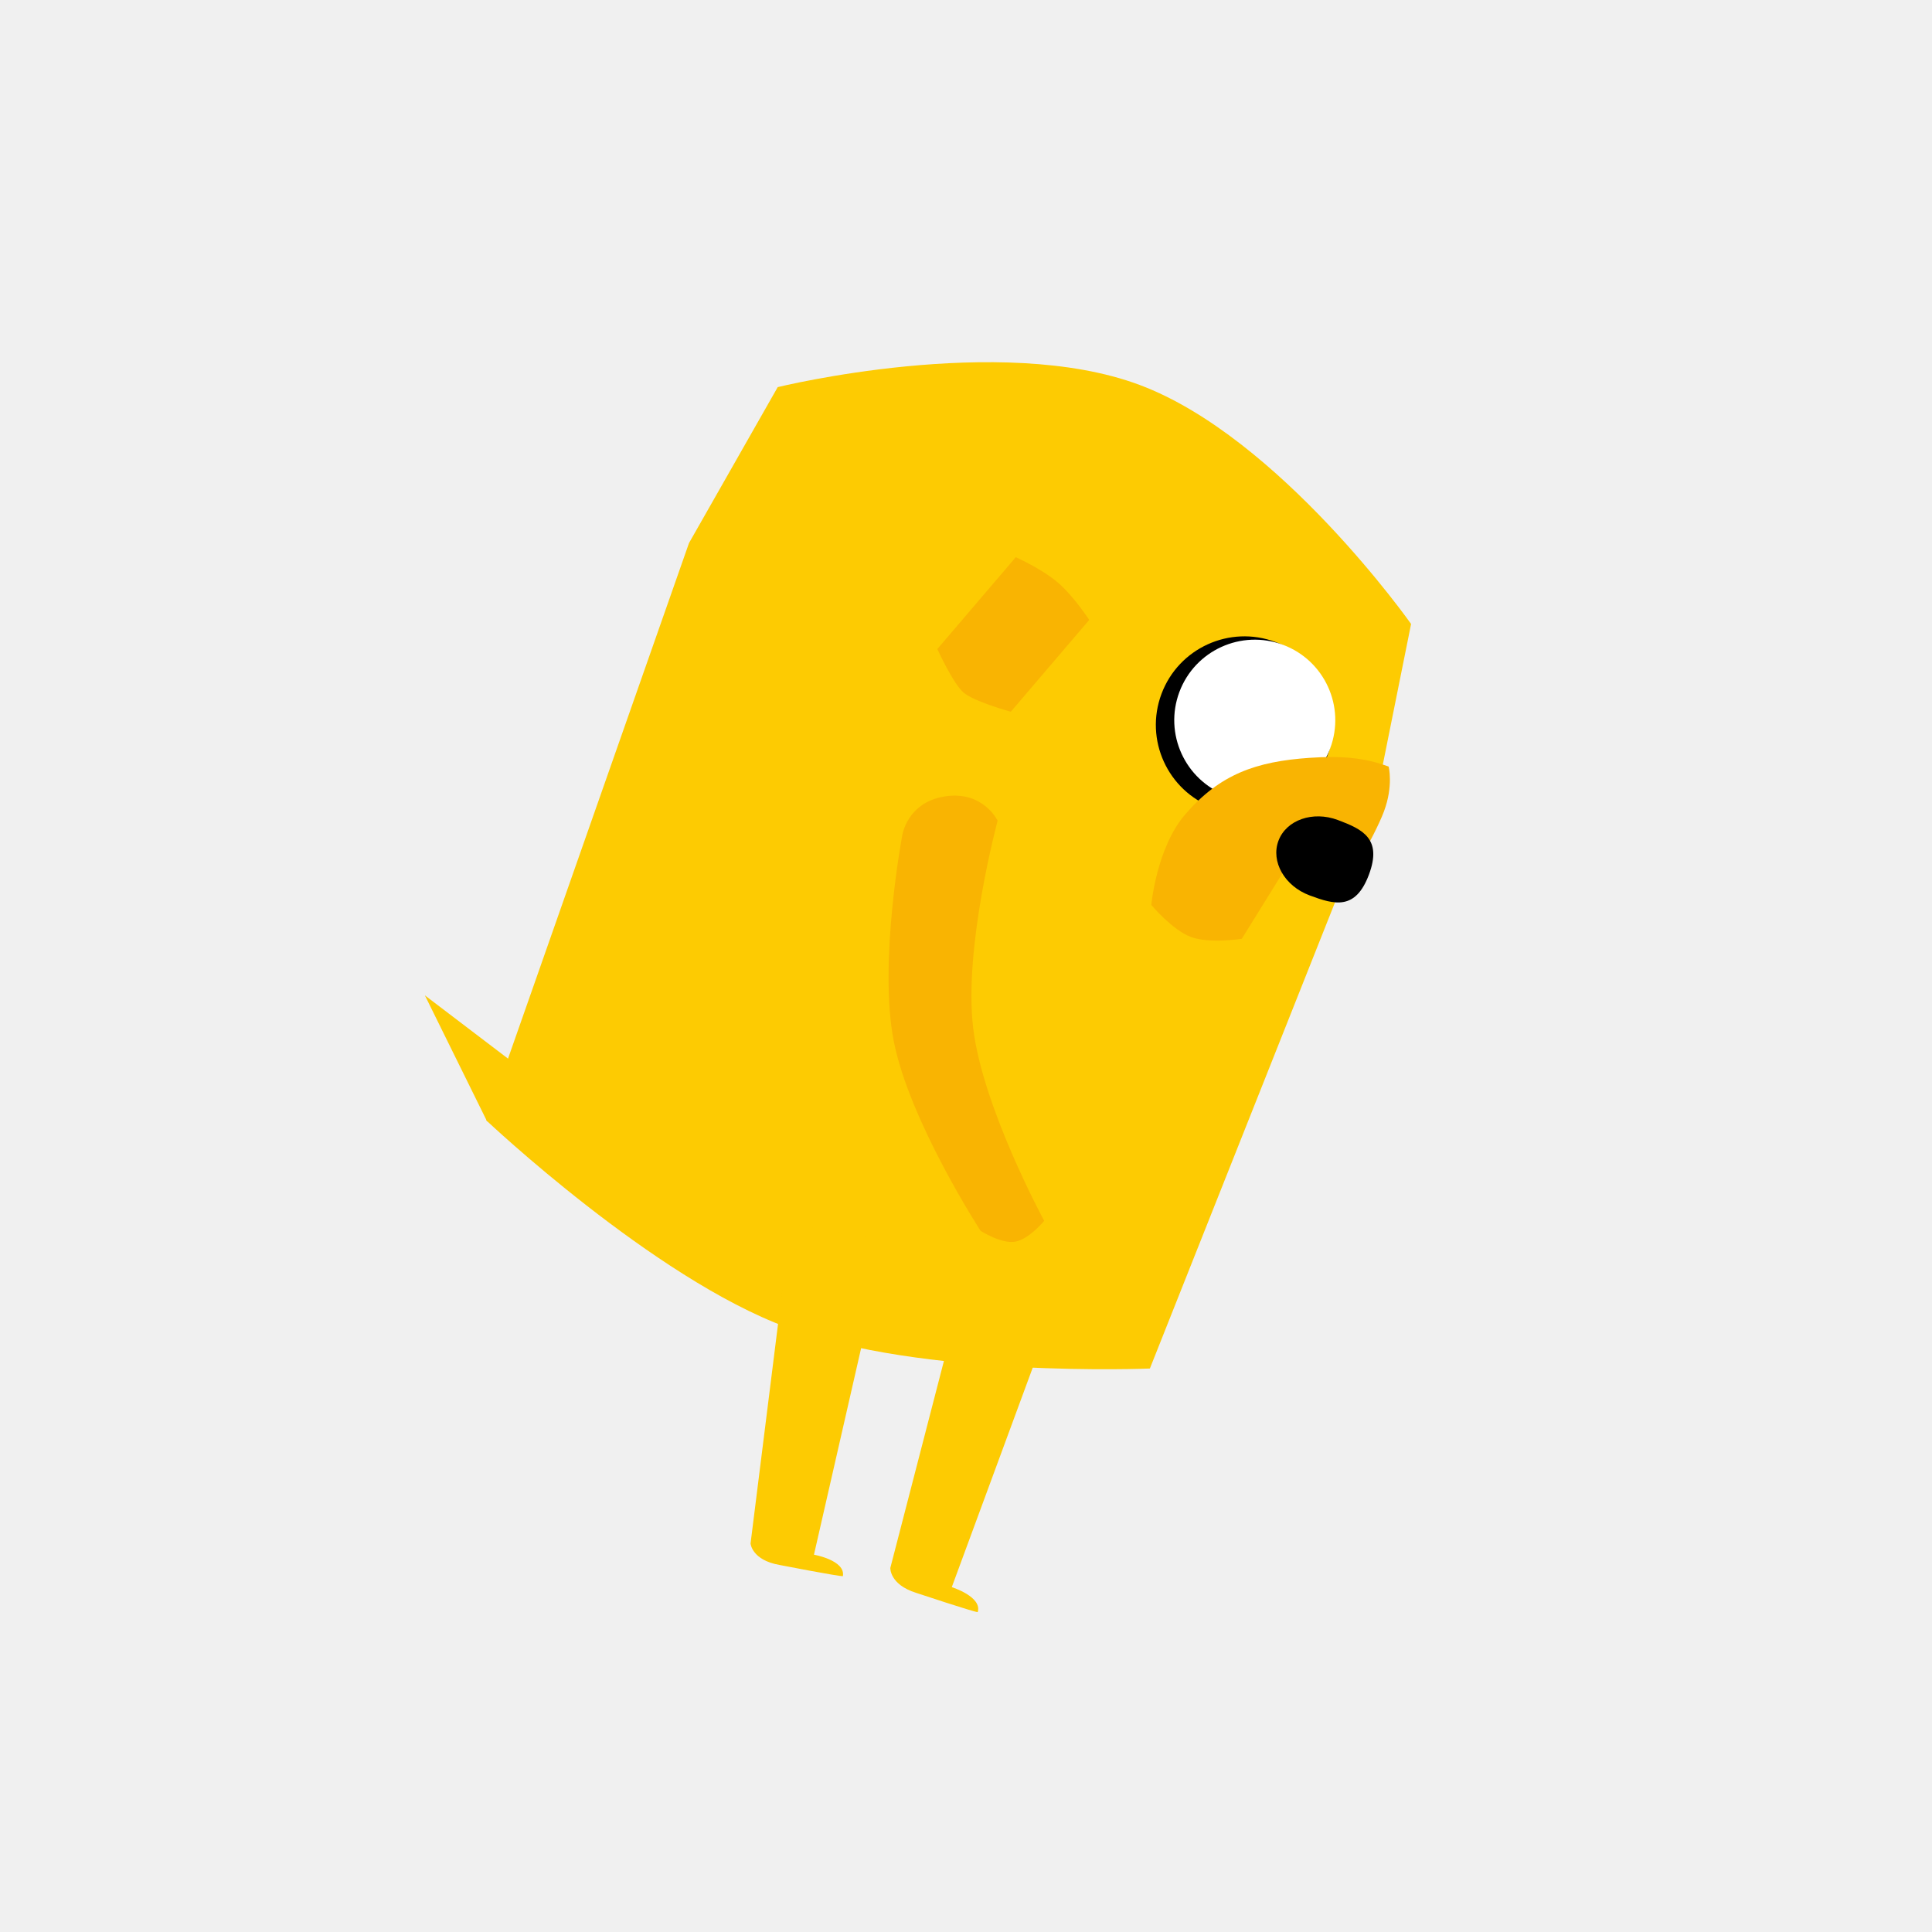
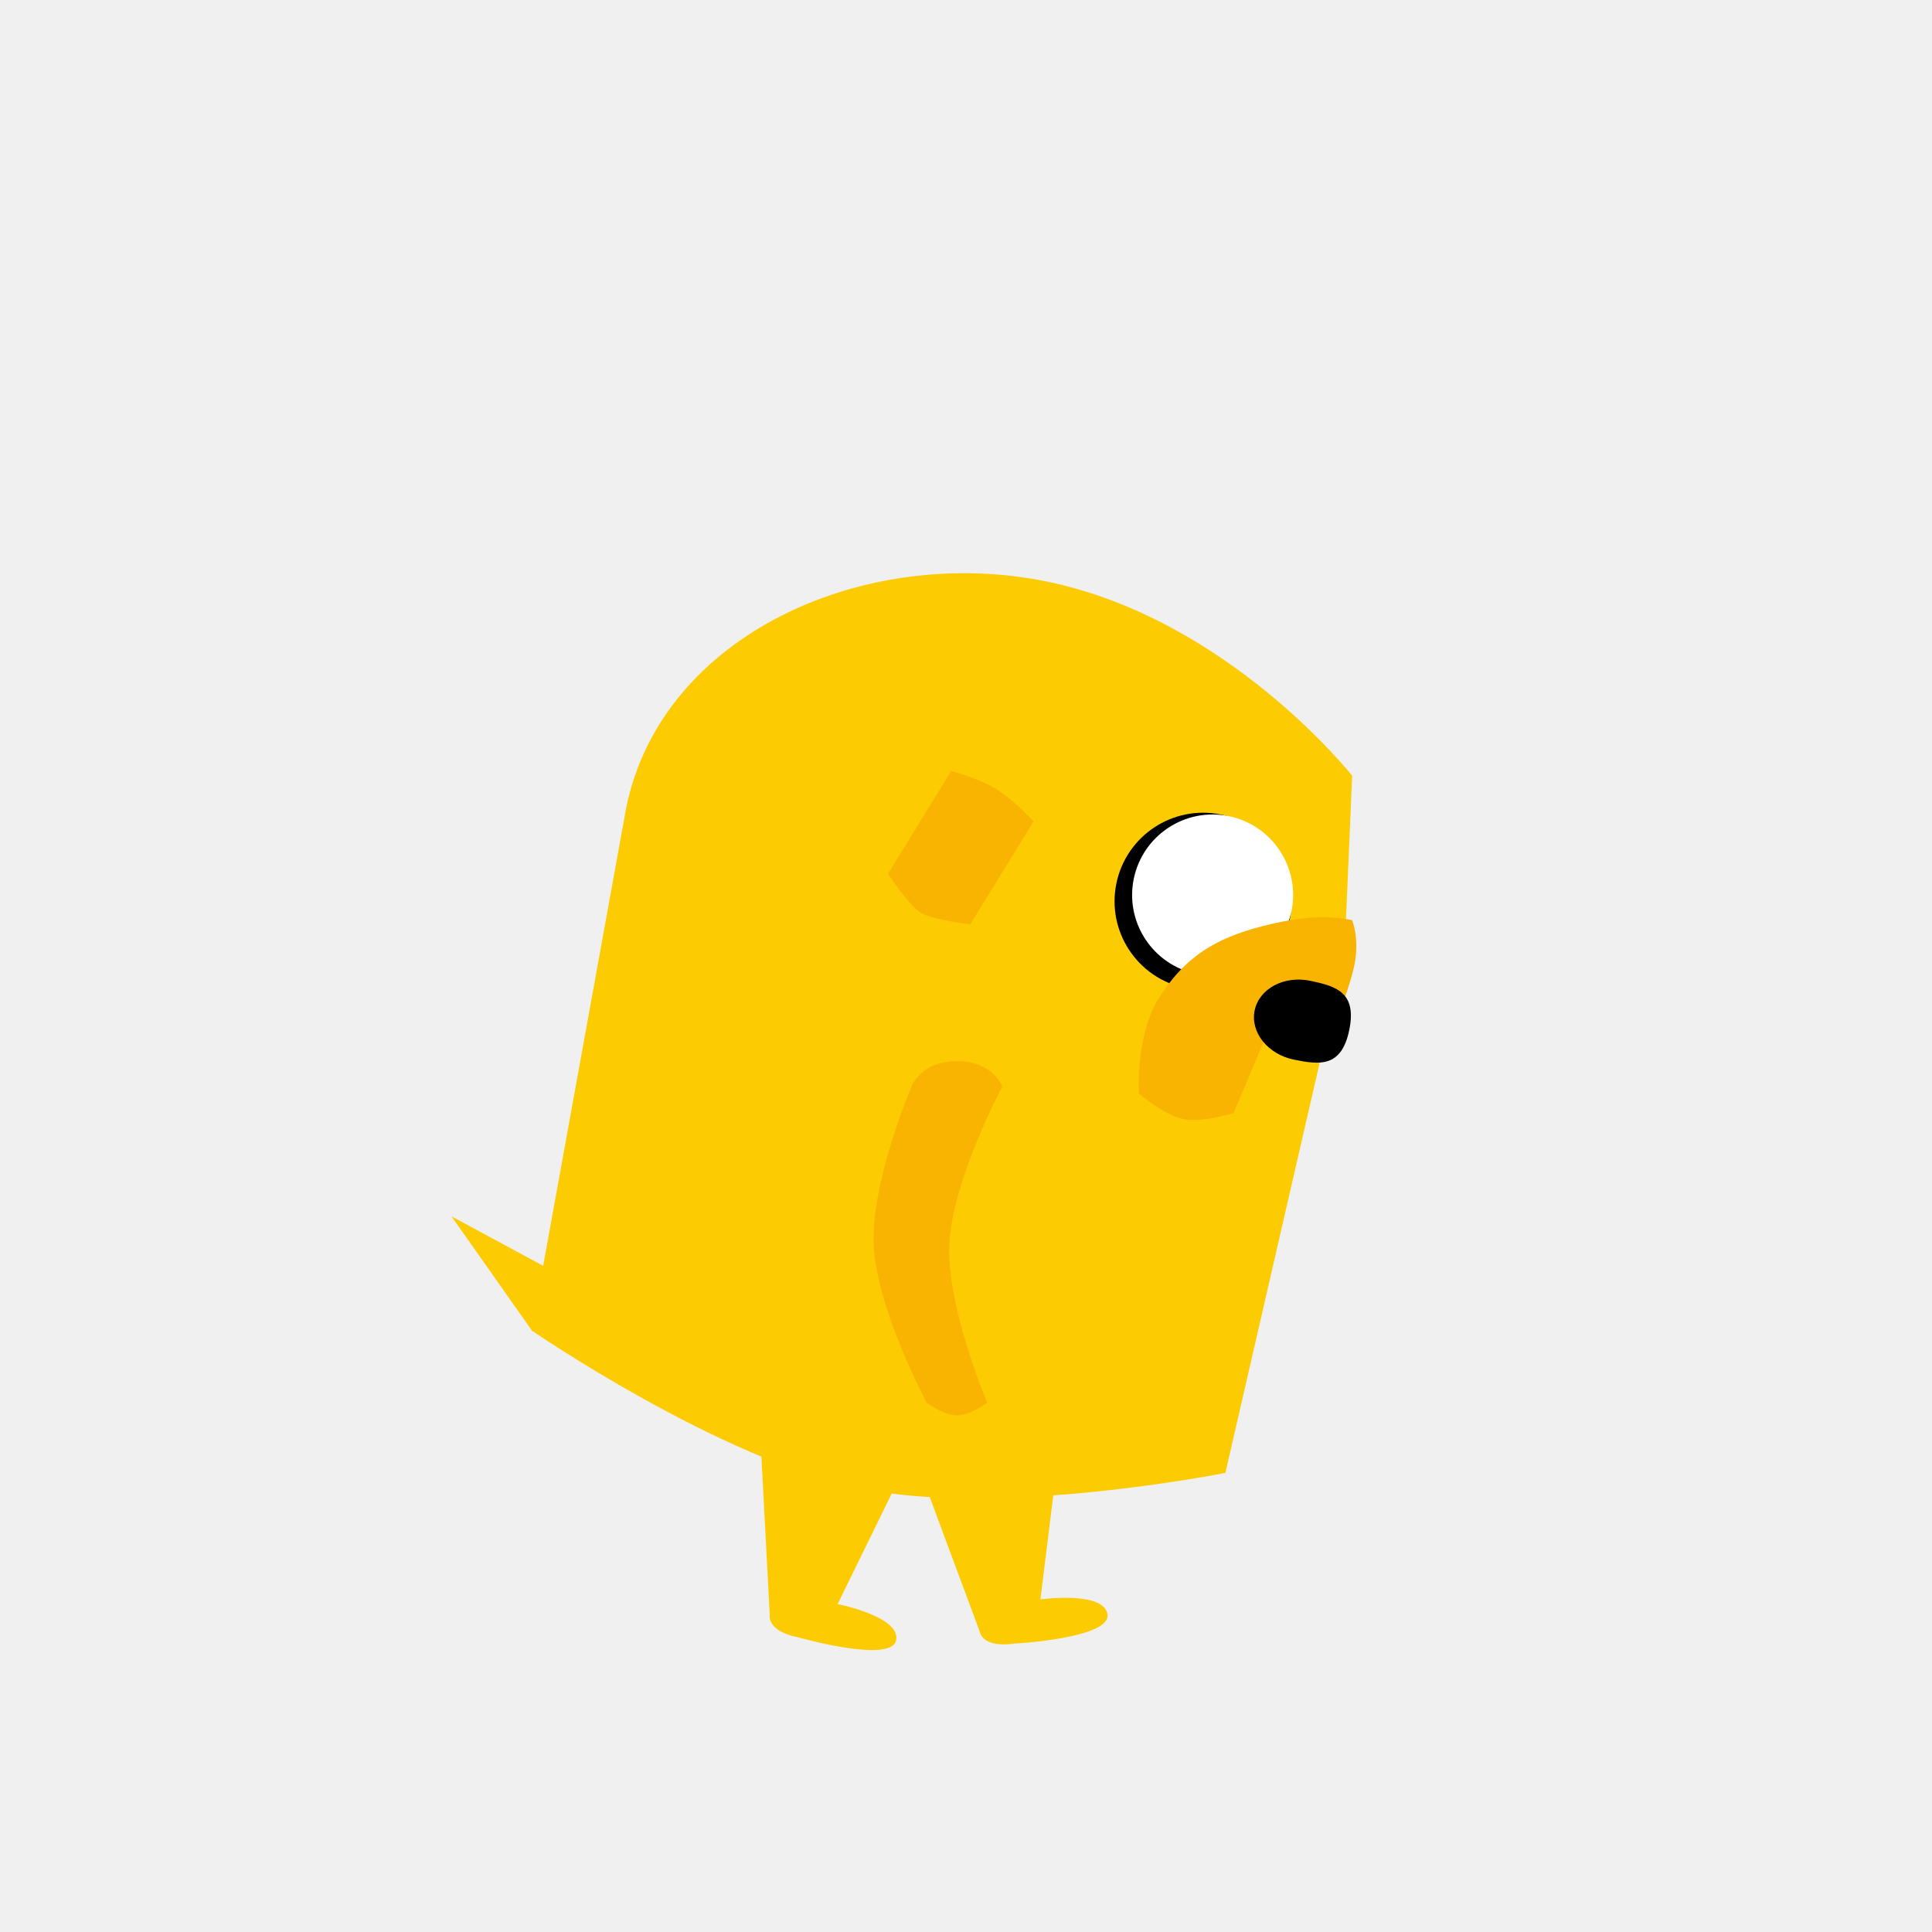
<svg xmlns="http://www.w3.org/2000/svg" width="120" height="120" viewBox="0 0 120 120" fill="none">
-   <path d="M70.777 23.906C62.083 20.655 48.305 24.045 48.305 24.045L42.796 33.728L30.207 69.591C30.207 69.591 40.576 79.392 48.888 82.448C57.166 85.595 71.421 85.001 71.421 85.001L85.45 49.678L87.645 38.755C87.645 38.755 79.472 27.157 70.777 23.906Z" fill="#FDCB02" />
-   <path d="M62.783 44.207C62.783 44.207 60.516 43.586 59.852 43.019C59.188 42.452 58.221 40.31 58.221 40.31L63.092 34.608C63.092 34.608 64.701 35.325 65.697 36.176C66.693 37.026 67.654 38.504 67.654 38.504L62.783 44.207Z" fill="#F9B402" />
-   <path d="M32.116 68.77C31.105 69.603 30.255 69.656 30.255 69.656L26.391 61.825L33.341 67.112C33.341 67.112 33.127 67.936 32.116 68.77Z" fill="#FDCB02" />
-   <circle cx="77.293" cy="45.026" r="5.5" transform="rotate(20.5015 77.2931 45.0261)" fill="black" />
-   <circle cx="77.936" cy="44.733" r="5" transform="rotate(20.5015 77.9365 44.7329)" fill="white" />
-   <path d="M73.612 50.589C75.774 48.078 78.027 47.298 81.333 47.071C83.281 46.936 84.744 47.052 86.253 47.616C86.253 47.616 86.556 48.807 85.959 50.402C85.363 51.997 83.377 55.308 83.377 55.308L79.818 53.977L77.13 58.31C77.13 58.31 75.127 58.629 73.97 58.197C72.813 57.764 71.51 56.209 71.51 56.209C71.51 56.209 71.828 52.661 73.612 50.589Z" fill="#F9B402" />
-   <path d="M85.027 54.324C84.193 56.553 82.893 56.195 81.341 55.614C79.789 55.034 78.923 53.515 79.407 52.222C79.89 50.929 81.54 50.351 83.092 50.931C84.644 51.511 85.86 52.094 85.027 54.324Z" fill="black" />
-   <path d="M59.117 98.58L66.046 79.792L60.32 78L55.3 97.385C55.3 97.385 55.243 98.416 56.91 98.937C56.91 98.937 60.492 100.128 60.727 100.132C61.026 99.178 59.117 98.58 59.117 98.58Z" fill="#FDCB02" />
-   <path d="M50.557 96.564L55.015 77.042L49.106 76L46.618 95.87C46.618 95.87 46.694 96.899 48.414 97.202C48.414 97.202 52.12 97.922 52.353 97.897C52.527 96.912 50.557 96.564 50.557 96.564Z" fill="#FDCB02" />
-   <path d="M60.905 76.449C60.905 76.449 62.174 77.262 63.036 77.126C63.899 76.991 64.857 75.828 64.857 75.828C64.857 75.828 61.044 68.81 60.447 63.867C59.839 58.835 61.965 50.976 61.965 50.976C61.965 50.976 61.063 49.093 58.691 49.466C56.318 49.838 56.037 51.907 56.037 51.907C56.037 51.907 54.56 59.756 55.508 64.644C56.472 69.62 60.905 76.449 60.905 76.449Z" fill="#F9B402" />
+   <path d="M33.011 82.63C33.011 82.63 44.77 90.71 53.454 92.445C62.119 94.274 76.111 91.484 76.111 91.484L83.506 59.314L83.986 48.183C83.986 48.183 76.291 38.435 65.026 36.121C53.761 33.807 41.112 39.375 38.899 50.15L33.011 82.63Z" fill="#FDCB02" />
+   <path d="M60.265 57.413C60.265 57.413 57.93 57.15 57.186 56.693C56.443 56.235 55.156 54.269 55.156 54.269L59.087 47.881C59.087 47.881 60.788 48.342 61.904 49.028C63.019 49.715 64.196 51.026 64.196 51.026L60.265 57.413Z" fill="#F9B402" />
+   <path d="M34.77 81.523C33.9 82.502 33.068 82.686 33.068 82.686L28.041 75.547L35.724 79.696C35.724 79.696 35.64 80.544 34.77 81.523Z" fill="#FDCB02" />
+   <circle cx="74.728" cy="55.98" r="5.5" transform="rotate(11.6097 74.7278 55.9797)" fill="black" />
+   <circle cx="75.318" cy="55.59" r="5" transform="rotate(11.6097 75.3182 55.5905)" fill="white" />
+   <path d="M71.95 62.045C73.698 59.23 75.804 58.111 79.035 57.375C80.939 56.941 82.403 56.83 83.981 57.154C83.981 57.154 84.463 58.283 84.121 59.951C83.778 61.619 82.328 65.198 82.328 65.198L78.606 64.433L76.62 69.13C76.62 69.13 74.69 69.754 73.48 69.505C72.271 69.257 70.743 67.922 70.743 67.922C70.743 67.922 70.508 64.367 71.95 62.045Z" fill="#F9B402" />
+   <path d="M83.806 63.97C83.326 66.302 81.987 66.148 80.364 65.815C78.741 65.482 77.65 64.115 77.928 62.763C78.206 61.41 79.747 60.584 81.37 60.917C82.993 61.251 84.285 61.638 83.806 63.97Z" fill="black" />
+   <path d="M57.556 87.124C57.556 87.124 58.615 87.91 59.436 87.91C60.257 87.91 61.317 87.124 61.317 87.124C61.317 87.124 58.799 81.212 58.966 77.303C59.136 73.323 62.257 67.482 62.257 67.482C62.257 67.482 61.694 65.91 59.436 65.91C57.178 65.91 56.615 67.482 56.615 67.482C56.615 67.482 54.098 73.394 54.265 77.303C54.435 81.284 57.556 87.124 57.556 87.124Z" fill="#F9B402" />
+   <path d="M64.621 99.34L65.576 91.637L57.652 92.731L60.864 101.373C60.864 101.373 61.001 102.364 62.982 102.09C62.982 102.09 68.994 101.765 68.789 100.279C68.584 98.793 64.621 99.34 64.621 99.34Z" fill="#FDCB02" />
+   <path d="M52.026 99.633L55.439 92.661L47.262 89.909L47.812 100.331C47.812 100.331 47.618 101.312 49.58 101.699C49.58 101.699 55.37 103.35 55.66 101.878C55.95 100.406 52.026 99.633 52.026 99.633Z" fill="#FDCB02" />
</svg>
